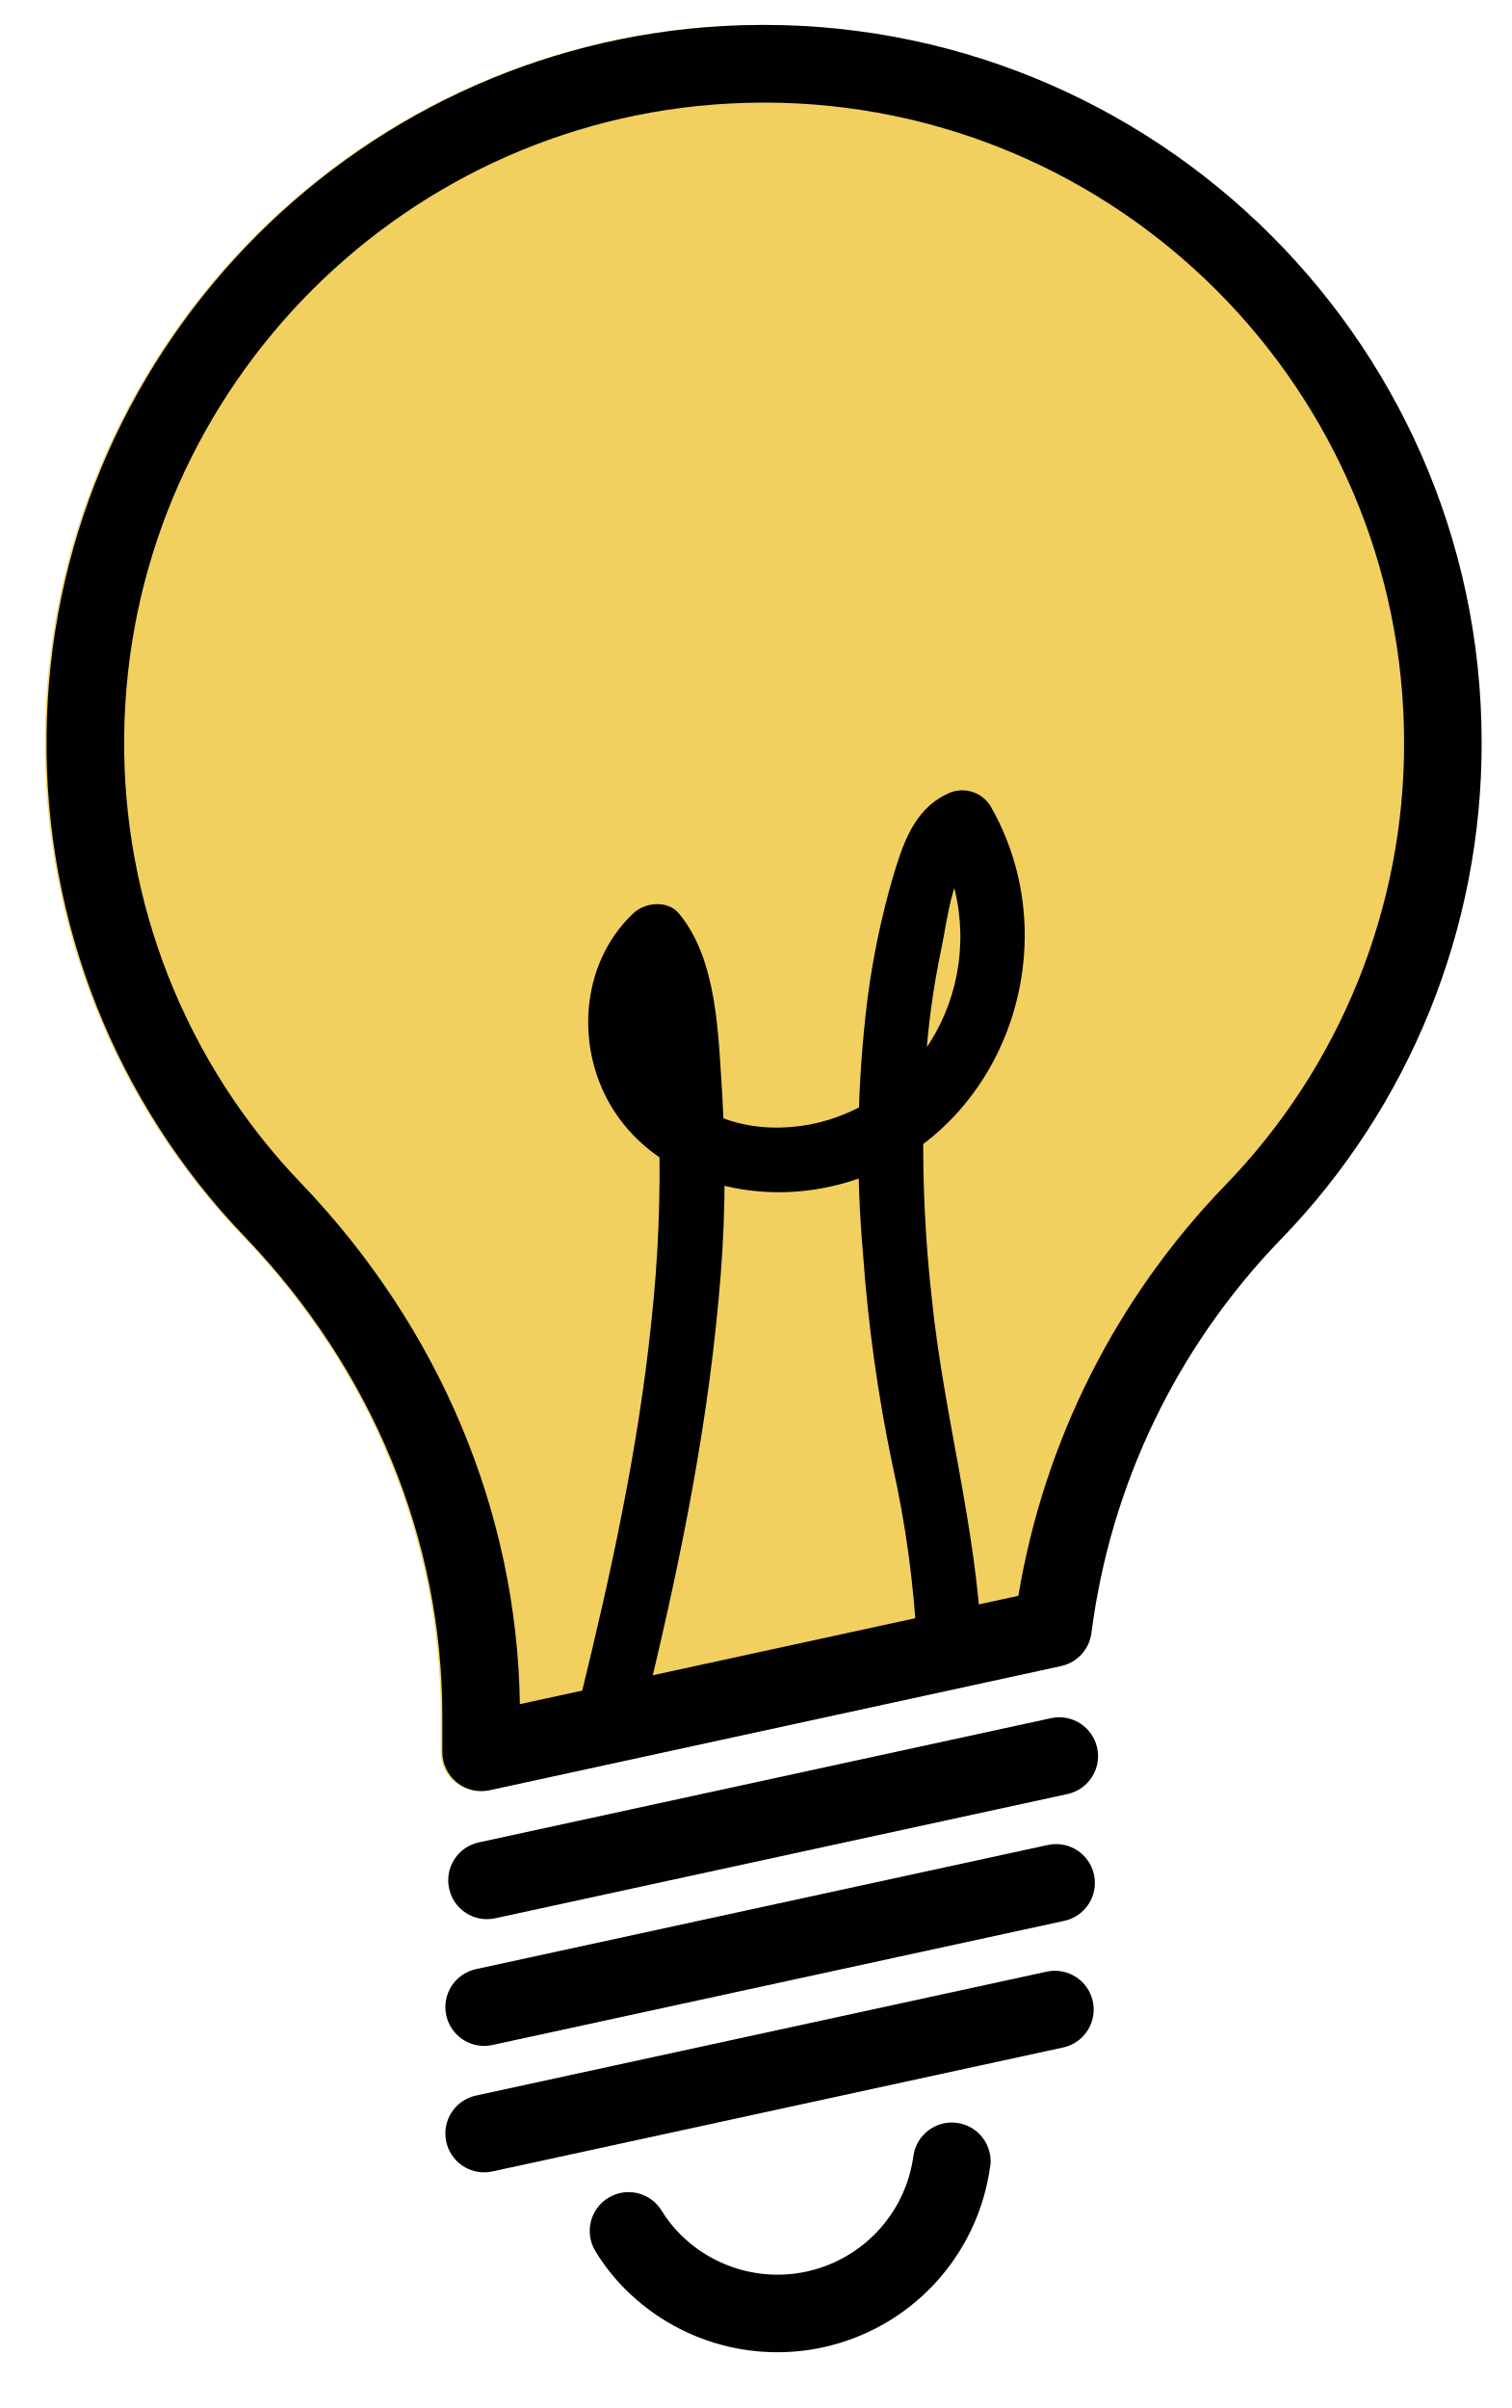
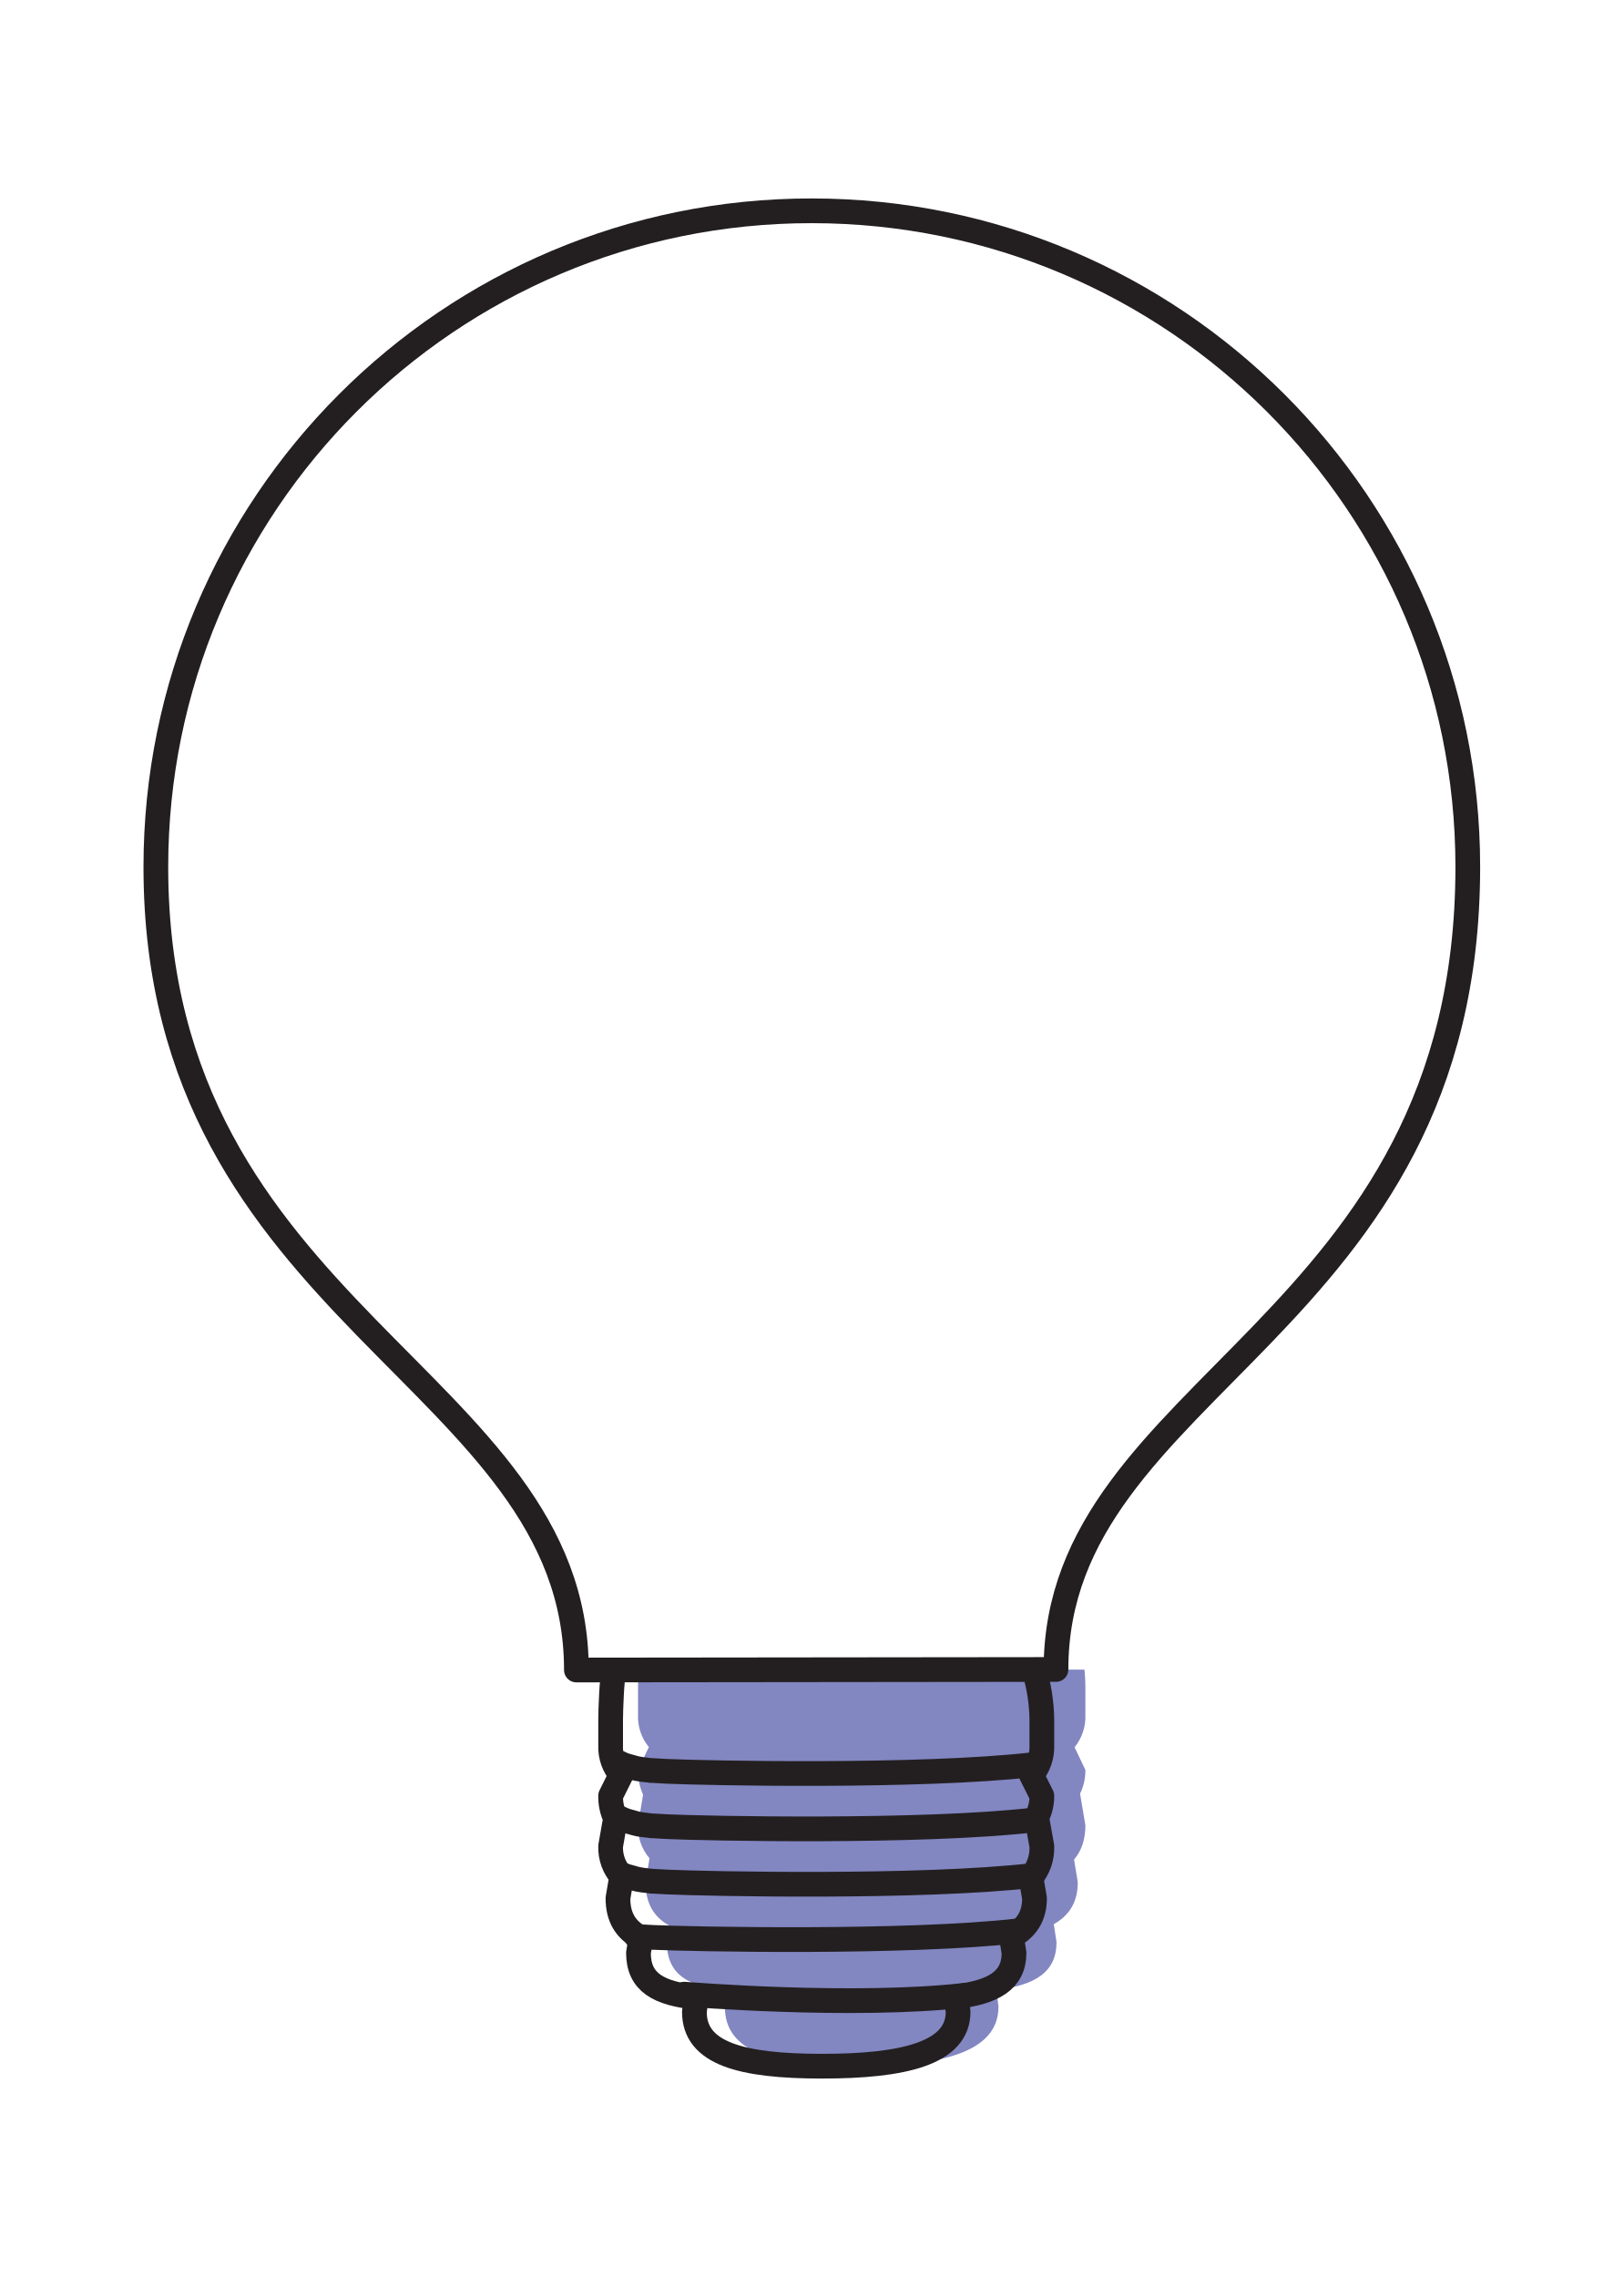
- <svg xmlns="http://www.w3.org/2000/svg" id="Layer_1" data-name="Layer 1" viewBox="0 0 252 401.47">
+ <svg xmlns="http://www.w3.org/2000/svg" id="Layer_1" data-name="Layer 1" viewBox="0 0 525.48 736.97">
  <defs>
-     <style>.cls-1{fill:#f2d060;}.cls-2{fill:#010101;}</style>
+     <style>.cls-1{fill:#8286c1;}.cls-2{fill:none;stroke:#231f20;stroke-linecap:round;stroke-linejoin:round;stroke-width:8px;}</style>
  </defs>
-   <path class="cls-1" d="M120.53,4.33C57.84,7.72,8.2,59.62,7.51,122.48a118.66,118.66,0,0,0,33.15,83.81C61.84,228.42,73.5,256.73,73.5,286v6.15A6.48,6.48,0,0,0,80,298.62a6.37,6.37,0,0,0,1.37-.14l95.35-20.72a6.48,6.48,0,0,0,5.05-5.54,115.59,115.59,0,0,1,31.52-65.52,118.64,118.64,0,0,0,33.55-82.91C246.82,55.61,189.43.63,120.53,4.33Z" />
-   <path class="cls-2" d="M73.76,286v6.15a6.51,6.51,0,0,0,7.85,6.33L177,277.76a6.5,6.5,0,0,0,5-5.54,115.51,115.51,0,0,1,31.51-65.52,118.6,118.6,0,0,0,33.55-82.91C247.07,55.61,189.69.63,120.78,4.33,58.1,7.72,8.45,59.62,7.77,122.48a118.65,118.65,0,0,0,33.14,83.81C62.1,228.42,73.76,256.73,73.76,286ZM121.49,17.27c2-.11,4-.17,6-.17A106.81,106.81,0,0,1,234.13,123.8a105.71,105.71,0,0,1-29.92,73.91,128.93,128.93,0,0,0-34.4,68.35L86.69,284.12c-.48-32-13.38-62.7-36.42-86.78a105.78,105.78,0,0,1-29.56-74.71C21.33,66.57,65.59,20.29,121.49,17.27Z" />
-   <path class="cls-2" d="M74.89,314.87a6.45,6.45,0,0,0,7.69,4.95L178,299.11a6.47,6.47,0,1,0-2.75-12.65L79.84,307.17A6.46,6.46,0,0,0,74.89,314.87Z" />
-   <path class="cls-2" d="M165.13,361.19a6.47,6.47,0,1,0-12.83-1.69,22.87,22.87,0,0,1-38.87,13,20.5,20.5,0,0,1-3.07-3.88,6.47,6.47,0,1,0-11.1,6.66,33.21,33.21,0,0,0,5,6.38,35.82,35.82,0,0,0,60.85-20.51Z" />
-   <path class="cls-2" d="M74.41,336a6.47,6.47,0,0,0,6.32,5.1,6,6,0,0,0,1.38-.15l95.36-20.7a6.47,6.47,0,0,0-2.74-12.65l-95.37,20.7A6.48,6.48,0,0,0,74.41,336Z" />
-   <path class="cls-2" d="M74.41,357.08a6.47,6.47,0,0,0,6.32,5.1,6.62,6.62,0,0,0,1.38-.15l95.36-20.71a6.47,6.47,0,0,0-2.74-12.64l-95.37,20.7A6.47,6.47,0,0,0,74.41,357.08Z" />
-   <path d="M107.34,285.56c5.53-22.57,10.32-45.4,12.45-68.58a218.15,218.15,0,0,0,.64-34.48c-.65-9.7-.74-22.4-7.22-30.2-1.9-2.28-5.68-1.87-7.64,0-9,8.54-9.75,23-3,33.19,7.36,11.08,21.77,14.94,34.35,12.65,29-5.25,42.48-39,28.24-63.75a5.53,5.53,0,0,0-7.39-1.93c-5.46,2.63-7.31,8.5-8.92,13.92a134.67,134.67,0,0,0-4.2,20.18,201.36,201.36,0,0,0-.74,42.51,262.24,262.24,0,0,0,4.91,35.19,177.89,177.89,0,0,1,4.07,29.79c.32,6.92,11.13,7,10.8,0-.91-19.58-6.35-38.26-8.33-57.71a231.52,231.52,0,0,1-1.07-38.24A137.11,137.11,0,0,1,157,158c.92-4.23,1.89-14.16,6.19-16.24l-7.39-1.93c10,17.47,2.13,40.7-17.56,46.85-8.17,2.55-18.24,1.62-24.58-4.61-6-5.88-6.7-16.24-.49-22.15h-7.64c2.65,3.19,2.77,10.05,3.25,14,.61,4.87,1,9.76,1.11,14.66a232.31,232.31,0,0,1-1.3,32c-2.19,21-6.69,41.67-11.71,62.13-1.65,6.75,8.76,9.63,10.42,2.87Z" />
+   <path class="cls-1" d="M206.63,540.41c-.09,2.36-.13,4.43-.13,5.56v9a15.4,15.4,0,0,0,3.5,10.48l-3.5,7.42a18.75,18.75,0,0,0,1.63,8l-1.63,9.89a15.5,15.5,0,0,0,3.71,10.69l-1.28,7.75c0,6.88,2.69,11.26,7.71,14.07l-.82,5.29c0,10.49,6.8,14.39,19.39,15.8l-.61,5.13c0,14.73,15.66,19.26,42.92,19.26s45.63-4.53,45.63-19.26l-.63-5.4c12.28-1.58,19.42-5.6,19.42-15.53l-.88-5.79c5-2.82,7.76-7.1,7.76-13.57l-1.2-7.34c2.36-2.78,3.66-6.36,3.66-11.1l-1.72-10.22a16.84,16.84,0,0,0,1.72-7.69l-3.49-7.33a15.71,15.71,0,0,0,3.49-10.57v-9c0-1.64-.1-3.56-.29-5.56Z" />
+   <path class="cls-2" d="M341.77,540.34c0-92.67,133.28-109.7,133.28-259.76,0-117.3-95-212.31-212.33-212.35S50.44,163.28,50.44,280.6c0,145.34,136.11,165.34,136.11,259.91Z" />
+   <path class="cls-2" d="M198.7,540.57c-.71,2.79-1.07,13.11-1.07,16.1v8.19a13.52,13.52,0,0,0,3.38,9.56l-3.38,6.78a16.11,16.11,0,0,0,1.58,7.32l-1.58,9a13.65,13.65,0,0,0,3.58,9.75L200,614.38c0,6.28,2.59,10.27,7.43,12.84l-.79,4.84c0,9.57,6.55,13.13,18.68,14.41l-.58,4.69c0,13.44,15.08,17.58,41.35,17.58s44-4.14,44-17.58l-.61-4.93c11.83-1.45,18.71-5.12,18.71-14.17l-.85-5.29c4.83-2.58,7.48-6.48,7.48-12.39l-1.15-6.7a14.55,14.55,0,0,0,3.52-10.13l-1.66-9.33a14.71,14.71,0,0,0,1.66-7l-3.36-6.7a13.87,13.87,0,0,0,3.36-9.64v-8.19c0-4.74-.95-12-2.65-16.16" />
+   <path class="cls-2" d="M200.24,570.47c.62.29,1.22.59,1.89.83s1.4.41,2.12.61,1.29.39,2,.53a30.36,30.36,0,0,0,3.14.43c.37,0,.73.13,1.13.16h.39c.79.05,2.38.16,4.81.27,12.52.58,81.87,2,118.3-2.12" />
+   <path class="cls-2" d="M200.49,588.39c.63.28,1.23.59,1.9.82s1.4.41,2.12.61,1.29.4,2,.54a30.51,30.51,0,0,0,3.13.42c.38,0,.74.14,1.14.17h.39c.79,0,2.38.16,4.81.27,12.52.57,81.87,2,118.3-2.13" />
+   <path class="cls-2" d="M200.49,606.3c.63.29,1.23.59,1.9.83s1.4.41,2.12.61,1.29.4,2,.53a30.55,30.55,0,0,0,3.13.43c.38,0,.74.13,1.14.17h.39c.79.05,2.38.15,4.81.26,12.52.58,81.87,2.05,118.3-2.12" />
+   <path class="cls-2" d="M206,626.78h.39c.79.05,2.39.16,4.81.27,12.52.58,81.87,2,118.31-2.12" />
+   <path class="cls-2" d="M221.49,645.42c.79.05,54.78,4.49,91.21.33" />
</svg>
